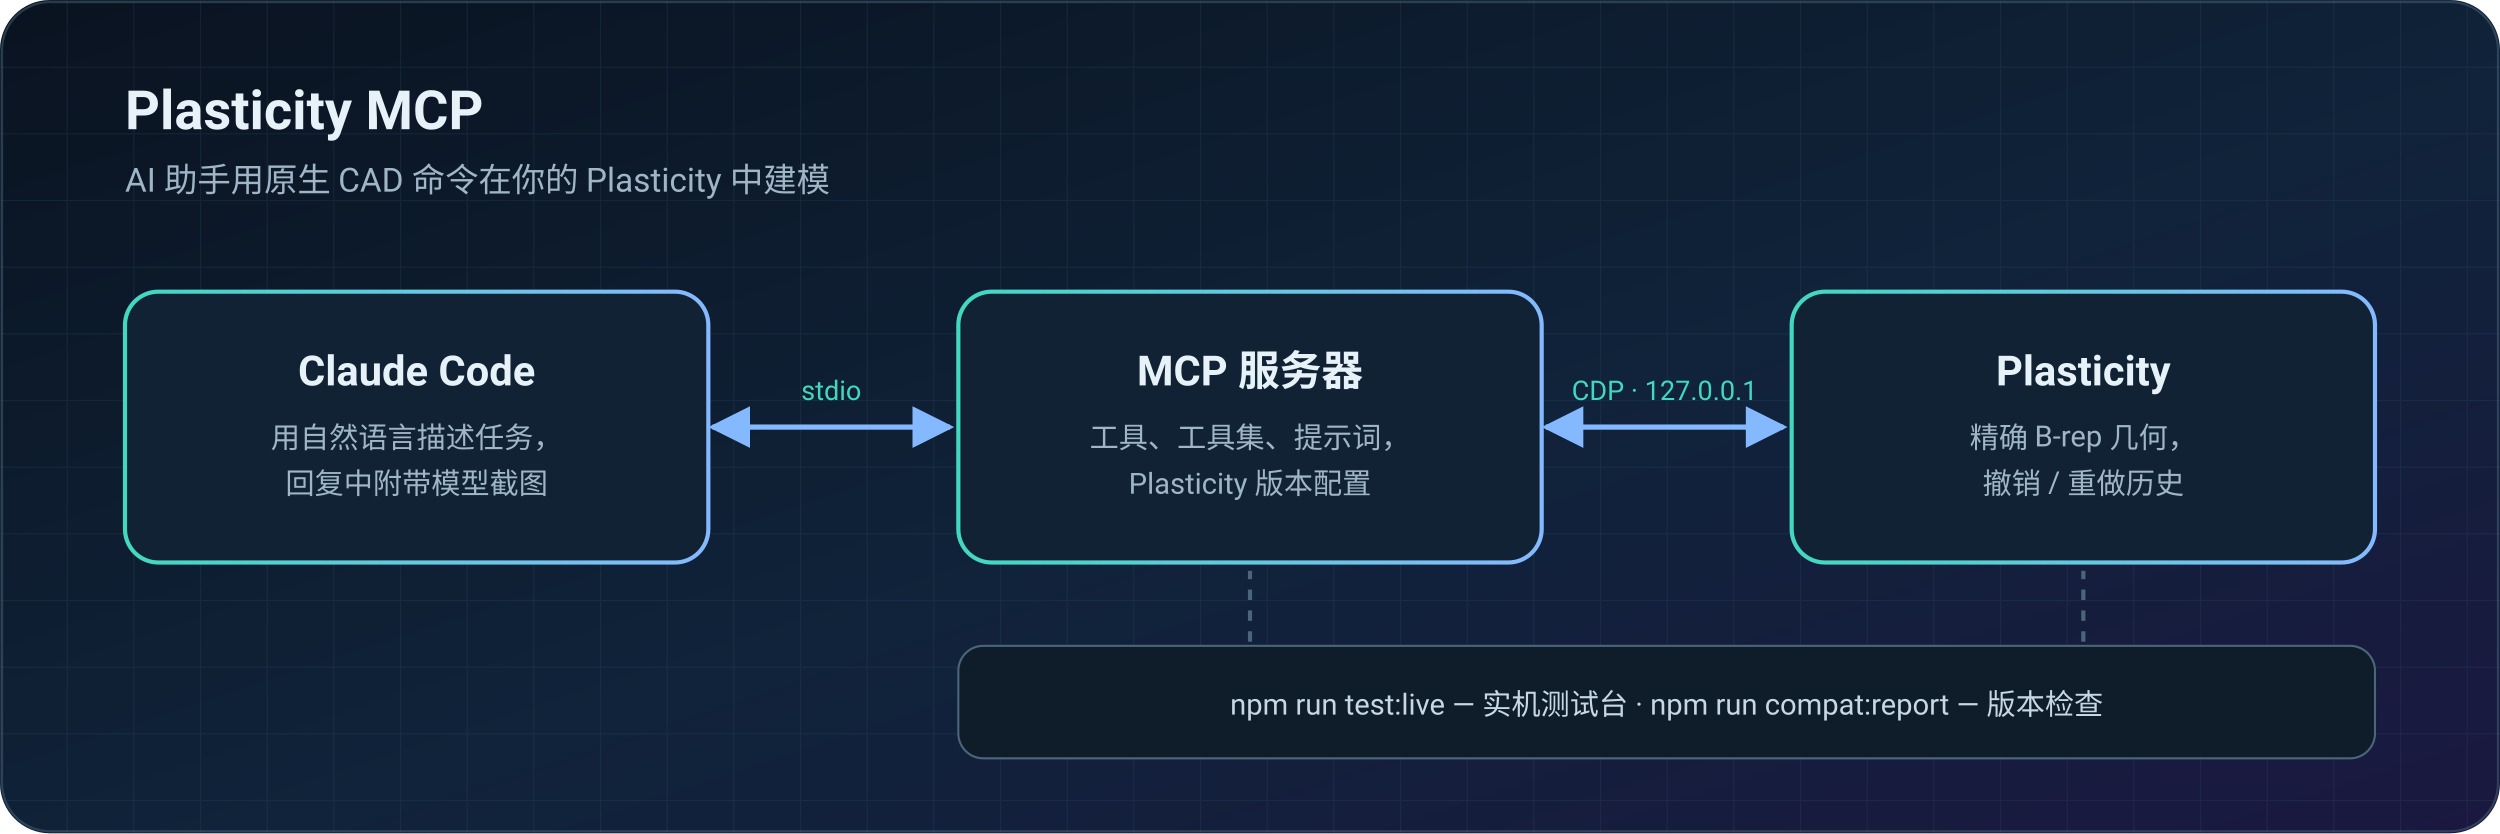
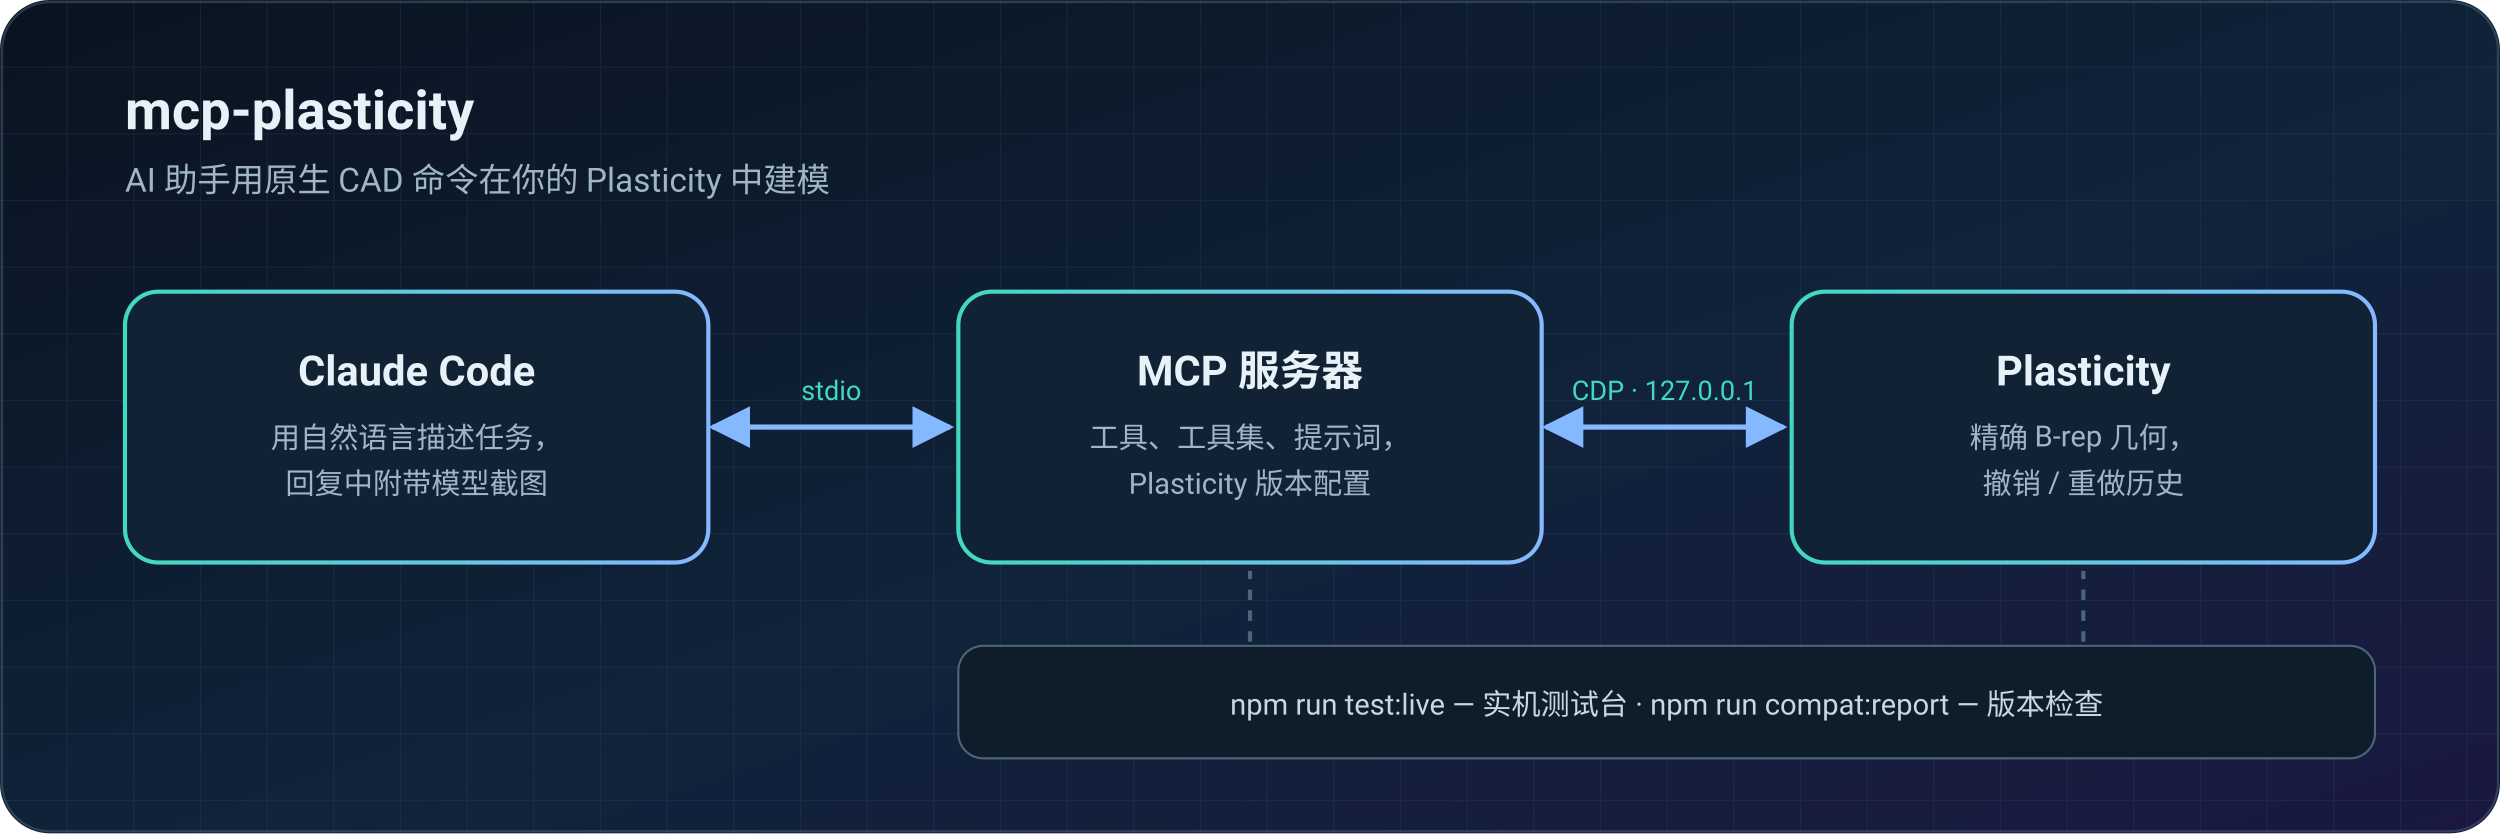
<svg xmlns="http://www.w3.org/2000/svg" width="1200" height="400" viewBox="0 0 1200 400" role="img" aria-labelledby="title">
  <defs>
    <linearGradient id="bg" x1="0" y1="0" x2="1" y2="1">
      <stop offset="0" stop-color="#0a1320" />
      <stop offset=".55" stop-color="#10233a" />
      <stop offset="1" stop-color="#1a1840" />
    </linearGradient>
    <linearGradient id="accent" x1="0" y1="0" x2="1" y2="0">
      <stop offset="0" stop-color="#42d8c0" />
      <stop offset="1" stop-color="#85b9ff" />
    </linearGradient>
    <radialGradient id="glow" cx=".5" cy=".5" r=".5">
      <stop offset="0" stop-color="#42d8c0" stop-opacity=".30" />
      <stop offset="1" stop-color="#42d8c0" stop-opacity="0" />
    </radialGradient>
    <pattern id="grid" width="32" height="32" patternUnits="userSpaceOnUse">
      <path d="M32 0H0V32" fill="none" stroke="#3a5470" stroke-opacity=".22" />
    </pattern>
    <marker id="arrow" viewBox="0 0 10 10" refX="9" refY="5" markerWidth="8" markerHeight="8" orient="auto-start-reverse">
      <path d="M0 0L10 5L0 10z" fill="#85b9ff" />
    </marker>
  </defs>
  <rect width="1200" height="400" rx="24" fill="url(#bg)" />
  <rect width="1200" height="400" rx="24" fill="url(#grid)" />
  <rect x="1" y="1" width="1198" height="398" rx="23" fill="none" stroke="#4b6678" stroke-opacity=".5" />
  <g font-family="-apple-system, 'SF Pro Display', 'Segoe UI', Roboto, 'PingFang SC', 'Hiragino Sans', 'Noto Sans CJK SC', 'Noto Sans JP', 'Microsoft YaHei', sans-serif" fill="#e6f1f8">
-     <text x="60" y="62" font-size="26" font-weight="700">Plasticity MCP</text>
+     <text x="60" y="62" font-size="26" font-weight="700">mcp-plasticity</text>
    <text x="60" y="92" font-size="16" fill="#9fb6c6">AI 助手用原生 CAD 命令在你的 Plasticity 中建模</text>
    <rect x="60" y="140" width="280" height="130" rx="16" fill="#102233" stroke="url(#accent)" stroke-width="2" />
    <text x="200" y="185" font-size="20" font-weight="600" text-anchor="middle">Claude Code</text>
    <text x="200" y="215" font-size="14" fill="#9fb6c6" text-anchor="middle">用自然语言描述任务，</text>
    <text x="200" y="237" font-size="14" fill="#9fb6c6" text-anchor="middle">回复中附带模型截图</text>
    <rect x="460" y="140" width="280" height="130" rx="16" fill="#102233" stroke="url(#accent)" stroke-width="2" />
    <text x="600" y="185" font-size="20" font-weight="600" text-anchor="middle">MCP 服务器</text>
    <text x="600" y="215" font-size="14" fill="#9fb6c6" text-anchor="middle">工具、工具集、提示词，</text>
    <text x="600" y="237" font-size="14" fill="#9fb6c6" text-anchor="middle">Plasticity 版本配置</text>
    <rect x="860" y="140" width="280" height="130" rx="16" fill="#102233" stroke="url(#accent)" stroke-width="2" />
    <text x="1000" y="185" font-size="20" font-weight="600" text-anchor="middle">Plasticity</text>
    <text x="1000" y="215" font-size="14" fill="#9fb6c6" text-anchor="middle">精确 B-rep 几何，</text>
    <text x="1000" y="237" font-size="14" fill="#9fb6c6" text-anchor="middle">撤销 / 重做历史</text>
    <line x1="342" y1="205" x2="456" y2="205" stroke="#85b9ff" stroke-width="2.5" marker-end="url(#arrow)" marker-start="url(#arrow)" />
    <text x="399" y="192" font-size="13" fill="#42d8c0" text-anchor="middle">stdio</text>
    <line x1="742" y1="205" x2="856" y2="205" stroke="#85b9ff" stroke-width="2.5" marker-end="url(#arrow)" marker-start="url(#arrow)" />
    <text x="799" y="192" font-size="13" fill="#42d8c0" text-anchor="middle">CDP · 127.0.0.1</text>
    <rect x="460" y="310" width="680" height="54" rx="12" fill="#0f1d2b" stroke="#4b6678" />
    <text x="800" y="343" font-size="14" fill="#c7d8e4" text-anchor="middle">npm run test:live — 实机测试台  ·  npm run compat:report — 版本检查</text>
    <line x1="600" y1="308" x2="600" y2="274" stroke="#4b6678" stroke-width="2" stroke-dasharray="5 5" />
    <line x1="1000" y1="308" x2="1000" y2="274" stroke="#4b6678" stroke-width="2" stroke-dasharray="5 5" />
  </g>
</svg>
